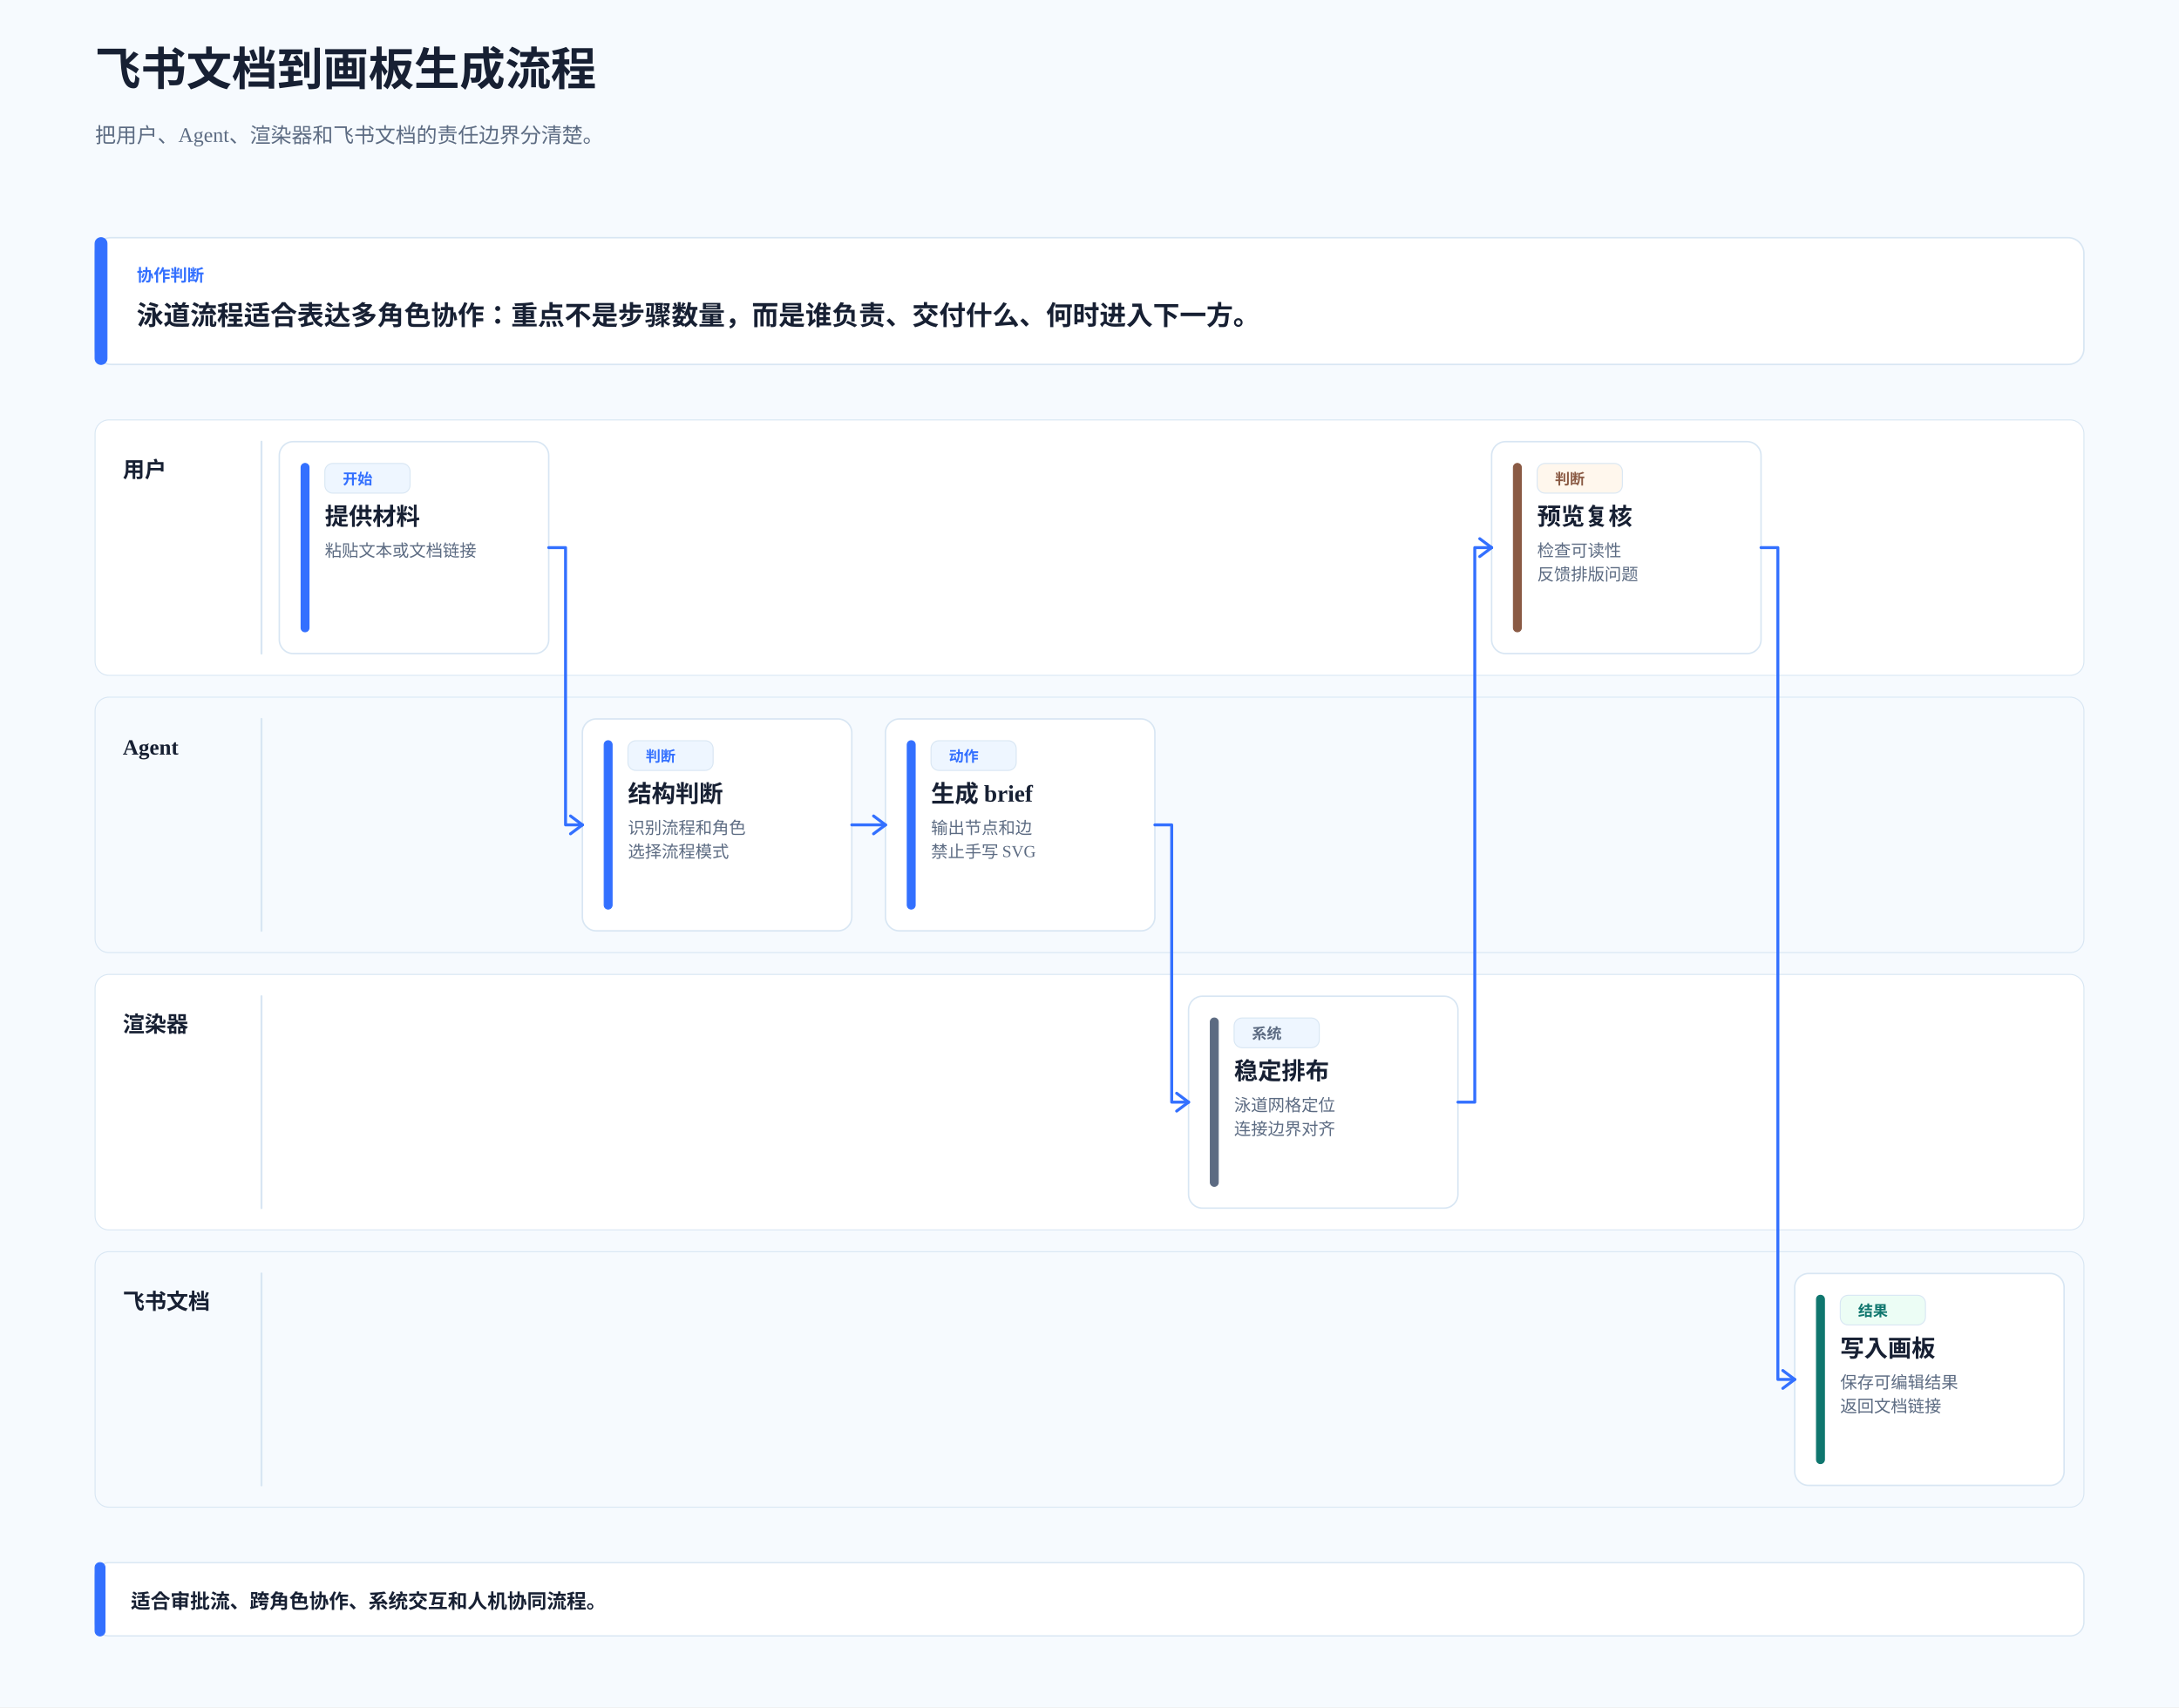
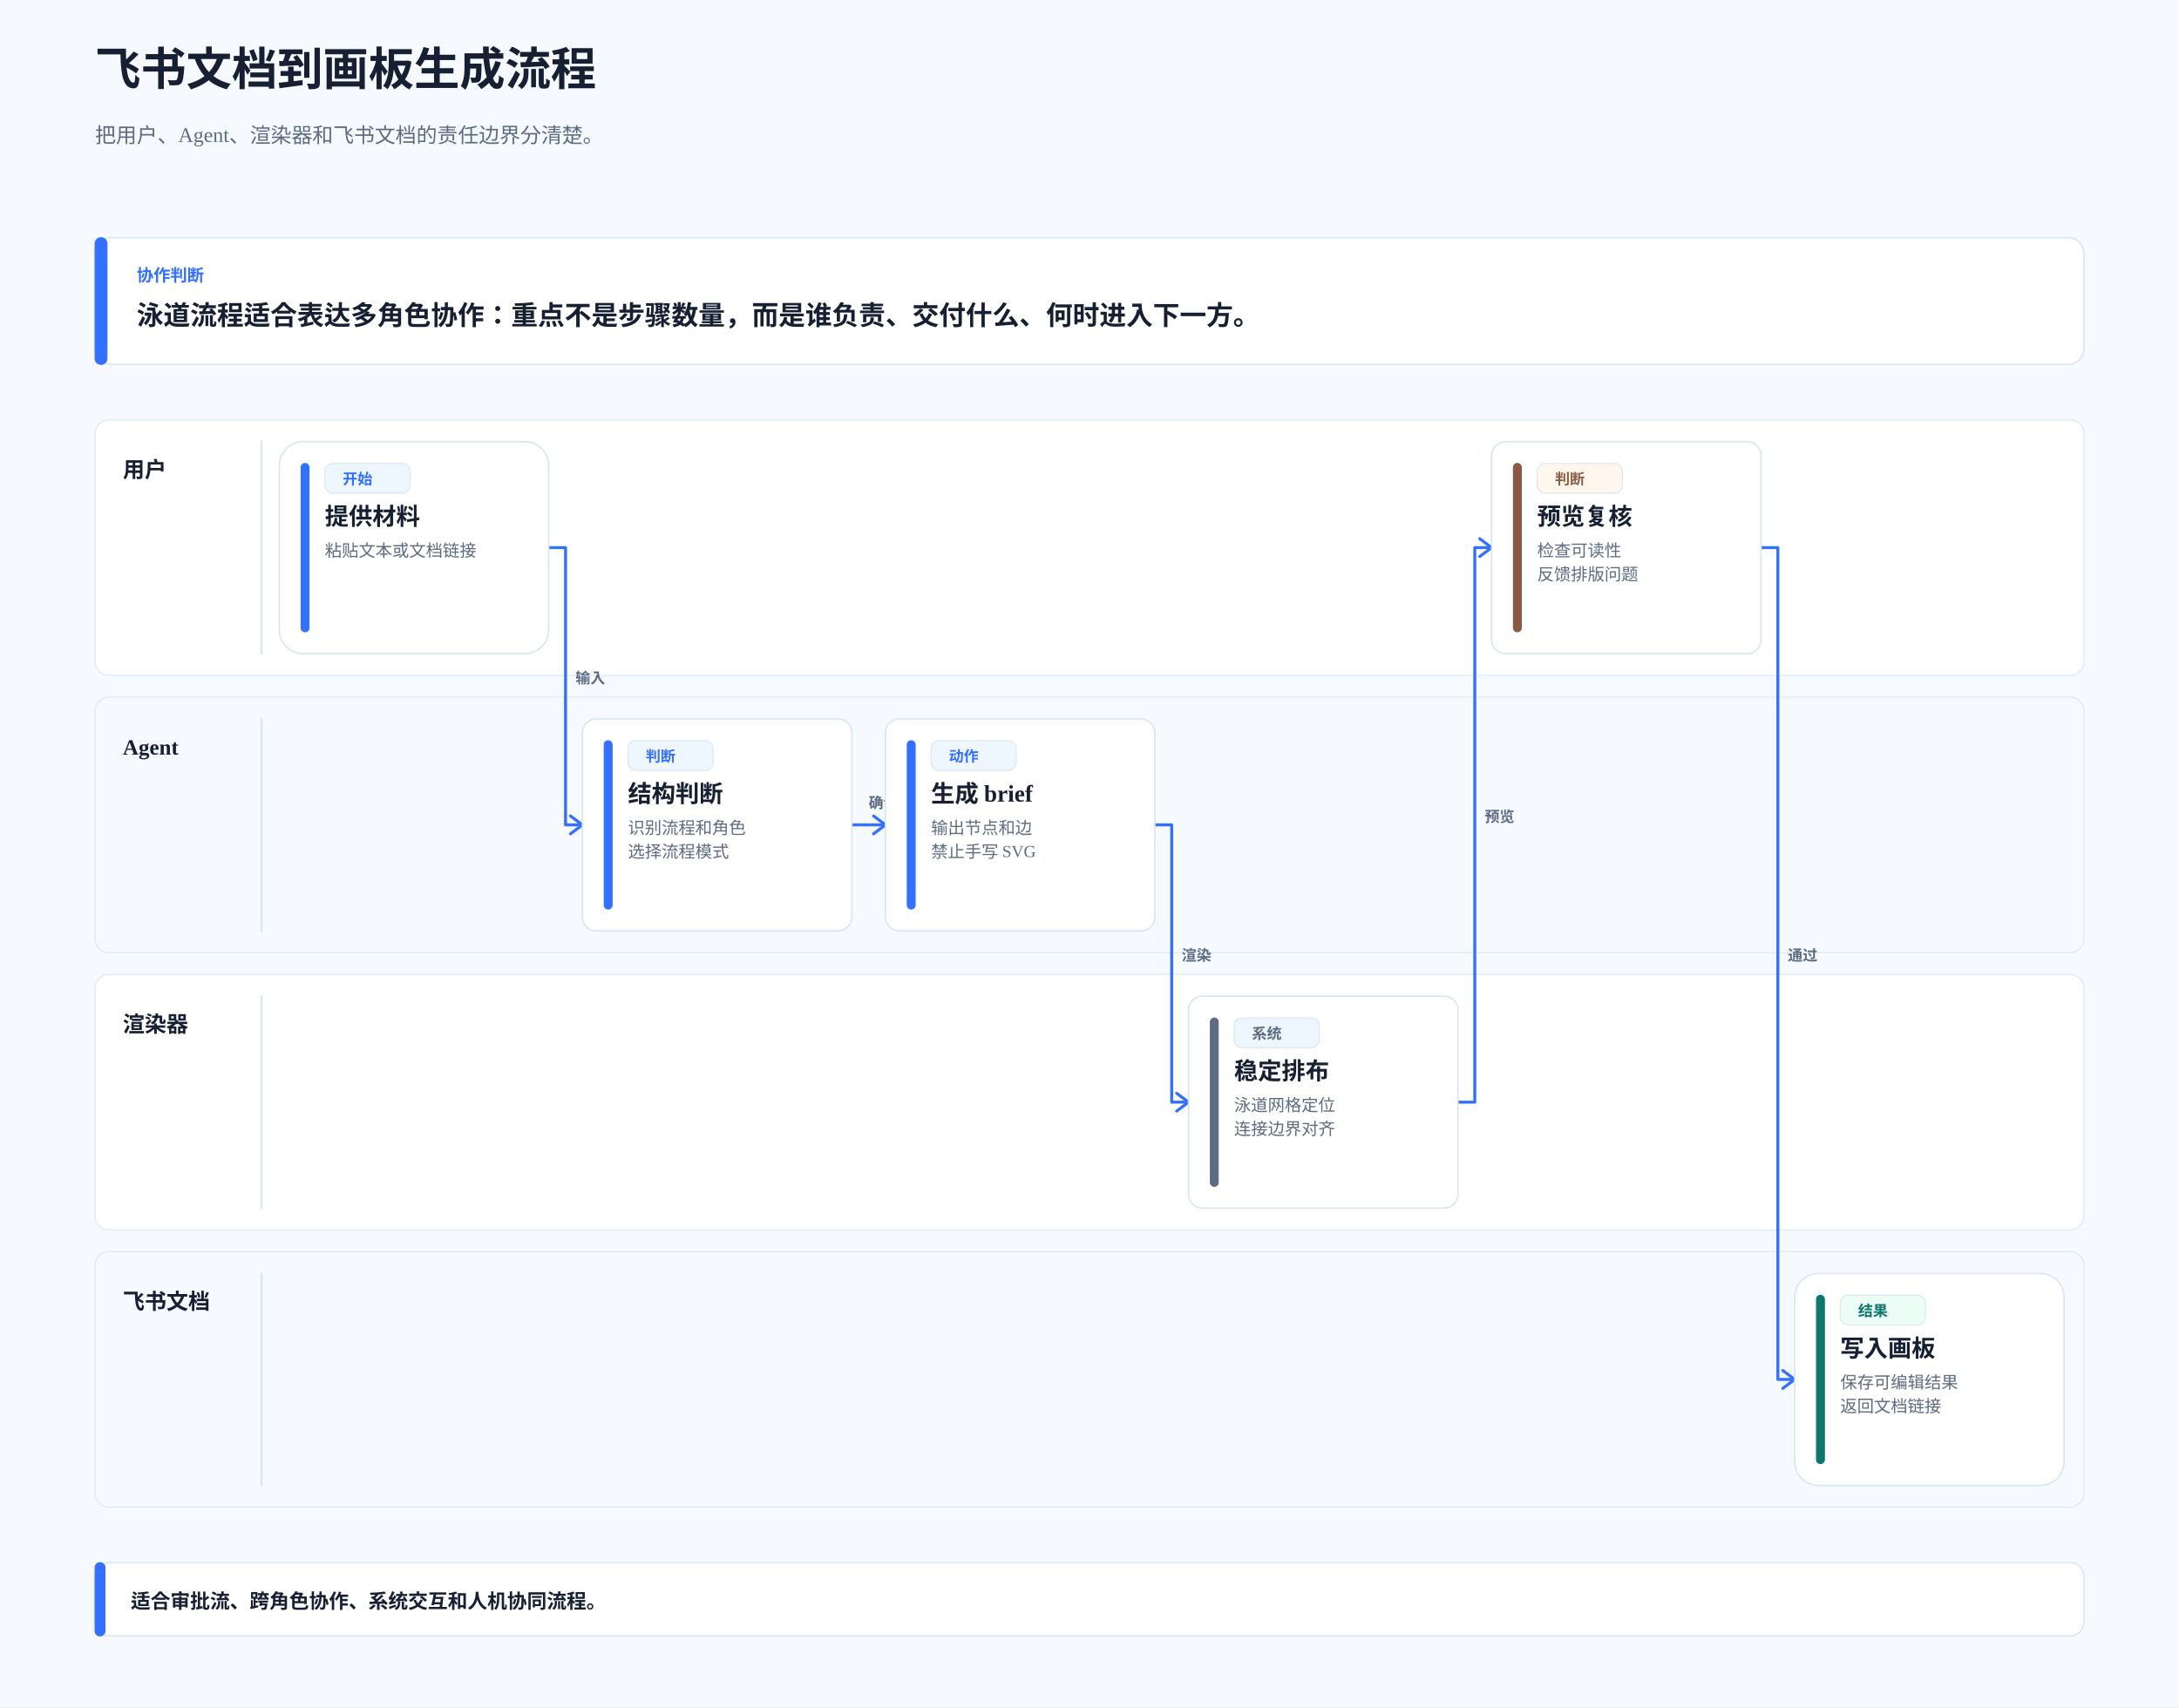
<svg xmlns="http://www.w3.org/2000/svg" width="2200" height="1724" viewBox="0 0 2200 1724" data-layout-engine="v4" data-layout="flow-canvas" data-flow-mode="swimlane-flow">
  <rect x="0" y="0" width="2200" height="1724" rx="0" fill="#F6FAFE" stroke="#F6FAFE" stroke-width="0" />
  <g>
    <g data-v43-block="title" data-block-type="title" data-x="96" data-y="40" data-width="2008" data-height="200" data-column="full">
      <text x="96" y="86" font-size="46" fill="#172033" font-weight="700">
        <tspan x="96" dy="0">飞书文档到画板生成流程</tspan>
      </text>
      <text x="96" y="144" font-size="21" fill="#5C6B82" font-weight="500">
        <tspan x="96" dy="0">把用户、Agent、渲染器和飞书文档的责任边界分清楚。</tspan>
      </text>
    </g>
    <g data-v43-block="statement" data-block-type="statement" data-x="96" data-y="240" data-width="2008" data-height="128" data-column="full">
      <rect x="96" y="240" width="2008" height="128" rx="16" fill="#FFFFFF" stroke="#D8E6F3" stroke-width="1.5" />
      <rect x="96" y="240" width="12" height="128" rx="6" fill="#3370FF" stroke="#3370FF" stroke-width="1" />
      <text x="138" y="284" font-size="17" fill="#3370FF" font-weight="700">
        <tspan x="138" dy="0">协作判断</tspan>
      </text>
      <text x="138" y="328" font-size="27" fill="#172033" font-weight="700">
        <tspan x="138" dy="0">泳道流程适合表达多角色协作：重点不是步骤数量，而是谁负责、交付什么、何时进入下一方。</tspan>
      </text>
    </g>
    <g data-v43-block="flow" data-block-type="swimlane-flow" data-x="96" data-y="424" data-width="2008" data-height="1098" data-column="full">
      <rect x="96" y="424" width="2008" height="258" rx="14" fill="#FFFFFF" stroke="#D8E6F3" stroke-width="1" data-flow-lane="user" />
      <text x="124" y="482" font-size="22" fill="#172033" font-weight="700">
        <tspan x="124" dy="0">用户</tspan>
      </text>
      <line x1="264" y1="446" x2="264" y2="660" stroke="#D8E6F3" stroke-width="2" stroke-linecap="round" />
      <rect x="96" y="704" width="2008" height="258" rx="14" fill="#F6FAFE" stroke="#D8E6F3" stroke-width="1" data-flow-lane="agent" />
      <text x="124" y="762" font-size="22" fill="#172033" font-weight="700">
        <tspan x="124" dy="0">Agent</tspan>
      </text>
      <line x1="264" y1="726" x2="264" y2="940" stroke="#D8E6F3" stroke-width="2" stroke-linecap="round" />
      <rect x="96" y="984" width="2008" height="258" rx="14" fill="#FFFFFF" stroke="#D8E6F3" stroke-width="1" data-flow-lane="renderer" />
      <text x="124" y="1042" font-size="22" fill="#172033" font-weight="700">
        <tspan x="124" dy="0">渲染器</tspan>
      </text>
      <line x1="264" y1="1006" x2="264" y2="1220" stroke="#D8E6F3" stroke-width="2" stroke-linecap="round" />
      <rect x="96" y="1264" width="2008" height="258" rx="14" fill="#F6FAFE" stroke="#D8E6F3" stroke-width="1" data-flow-lane="lark" />
      <text x="124" y="1322" font-size="22" fill="#172033" font-weight="700">
        <tspan x="124" dy="0">飞书文档</tspan>
      </text>
      <line x1="264" y1="1286" x2="264" y2="1500" stroke="#D8E6F3" stroke-width="2" stroke-linecap="round" />
-       <rect x="282" y="446" width="272" height="214" rx="14" fill="#FFFFFF" stroke="#D8E6F3" stroke-width="1.5" data-flow-node="material" />
+       <polyline points="554,553 571,553 571,833 588,833" fill="none" stroke="#3370FF" stroke-width="3" stroke-linecap="round" stroke-linejoin="round" data-flow-edge="material-&gt;structure" data-from="material" data-to="structure" data-start="554,553" data-end="588,833" data-edge-label="输入" />
+       <line x1="588" y1="833" x2="576" y2="824" stroke="#3370FF" stroke-width="3" stroke-linecap="round" />
+       <line x1="588" y1="833" x2="576" y2="842" stroke="#3370FF" stroke-width="3" stroke-linecap="round" />
+       <text x="581" y="690" font-size="15" fill="#5C6B82" font-weight="700" data-flow-edge-label="输入">
+         <tspan x="581" dy="0">输入</tspan>
+       </text>
+       <line x1="860" y1="833" x2="894" y2="833" stroke="#3370FF" stroke-width="3" stroke-linecap="round" data-flow-edge="structure-&gt;brief" data-from="structure" data-to="brief" data-start="860,833" data-end="894,833" data-edge-label="确认" />
+       <line x1="894" y1="833" x2="882" y2="824" stroke="#3370FF" stroke-width="3" stroke-linecap="round" />
+       <line x1="894" y1="833" x2="882" y2="842" stroke="#3370FF" stroke-width="3" stroke-linecap="round" />
+       <text x="877" y="816" font-size="15" fill="#5C6B82" font-weight="700" data-flow-edge-label="确认">
+         <tspan x="877" dy="0">确认</tspan>
+       </text>
+       <polyline points="1166,833 1183,833 1183,1113 1200,1113" fill="none" stroke="#3370FF" stroke-width="3" stroke-linecap="round" stroke-linejoin="round" data-flow-edge="brief-&gt;layout" data-from="brief" data-to="layout" data-start="1166,833" data-end="1200,1113" data-edge-label="渲染" />
+       <line x1="1200" y1="1113" x2="1188" y2="1104" stroke="#3370FF" stroke-width="3" stroke-linecap="round" />
+       <line x1="1200" y1="1113" x2="1188" y2="1122" stroke="#3370FF" stroke-width="3" stroke-linecap="round" />
+       <text x="1193" y="970" font-size="15" fill="#5C6B82" font-weight="700" data-flow-edge-label="渲染">
+         <tspan x="1193" dy="0">渲染</tspan>
+       </text>
+       <polyline points="1472,1113 1489,1113 1489,553 1506,553" fill="none" stroke="#3370FF" stroke-width="3" stroke-linecap="round" stroke-linejoin="round" data-flow-edge="layout-&gt;review" data-from="layout" data-to="review" data-start="1472,1113" data-end="1506,553" data-edge-label="预览" />
+       <line x1="1506" y1="553" x2="1494" y2="544" stroke="#3370FF" stroke-width="3" stroke-linecap="round" />
+       <line x1="1506" y1="553" x2="1494" y2="562" stroke="#3370FF" stroke-width="3" stroke-linecap="round" />
+       <text x="1499" y="830" font-size="15" fill="#5C6B82" font-weight="700" data-flow-edge-label="预览">
+         <tspan x="1499" dy="0">预览</tspan>
+       </text>
+       <polyline points="1778,553 1795,553 1795,1393 1812,1393" fill="none" stroke="#3370FF" stroke-width="3" stroke-linecap="round" stroke-linejoin="round" data-flow-edge="review-&gt;publish" data-from="review" data-to="publish" data-start="1778,553" data-end="1812,1393" data-edge-label="通过" />
+       <line x1="1812" y1="1393" x2="1800" y2="1384" stroke="#3370FF" stroke-width="3" stroke-linecap="round" />
+       <line x1="1812" y1="1393" x2="1800" y2="1402" stroke="#3370FF" stroke-width="3" stroke-linecap="round" />
+       <text x="1805" y="970" font-size="15" fill="#5C6B82" font-weight="700" data-flow-edge-label="通过">
+         <tspan x="1805" dy="0">通过</tspan>
+       </text>
+       <rect x="282" y="446" width="272" height="214" rx="24" fill="#FFFFFF" stroke="#D8E6F3" stroke-width="1.5" data-flow-node="material" data-node-x="282" data-node-y="446" data-node-width="272" data-node-height="214" data-node-type="start" />
      <rect x="304" y="468" width="8" height="170" rx="4" fill="#3370FF" stroke="#3370FF" stroke-width="1" />
      <rect x="328" y="468" width="86" height="30" rx="8" fill="#EEF6FF" stroke="#D8E6F3" stroke-width="1" />
      <text x="346" y="489" font-size="15" fill="#3370FF" font-weight="700">
        <tspan x="346" dy="0">开始</tspan>
      </text>
      <text x="328" y="530" font-size="24" fill="#172033" font-weight="700">
        <tspan x="328" dy="0">提供材料</tspan>
      </text>
      <text x="328" y="562" font-size="17" fill="#5C6B82" font-weight="500">
        <tspan x="328" dy="0">粘贴文本或文档链接</tspan>
      </text>
-       <rect x="588" y="726" width="272" height="214" rx="14" fill="#FFFFFF" stroke="#D8E6F3" stroke-width="1.5" data-flow-node="structure" />
+       <rect x="588" y="726" width="272" height="214" rx="14" fill="#FFFFFF" stroke="#D8E6F3" stroke-width="1.5" data-flow-node="structure" data-node-x="588" data-node-y="726" data-node-width="272" data-node-height="214" data-node-type="decision" />
      <rect x="610" y="748" width="8" height="170" rx="4" fill="#3370FF" stroke="#3370FF" stroke-width="1" />
      <rect x="634" y="748" width="86" height="30" rx="8" fill="#EEF6FF" stroke="#D8E6F3" stroke-width="1" />
      <text x="652" y="769" font-size="15" fill="#3370FF" font-weight="700">
        <tspan x="652" dy="0">判断</tspan>
      </text>
      <text x="634" y="810" font-size="24" fill="#172033" font-weight="700">
        <tspan x="634" dy="0">结构判断</tspan>
      </text>
      <text x="634" y="842" font-size="17" fill="#5C6B82" font-weight="500">
        <tspan x="634" dy="0">识别流程和角色</tspan>
        <tspan x="634" dy="24">选择流程模式</tspan>
      </text>
-       <rect x="894" y="726" width="272" height="214" rx="14" fill="#FFFFFF" stroke="#D8E6F3" stroke-width="1.5" data-flow-node="brief" />
+       <rect x="894" y="726" width="272" height="214" rx="14" fill="#FFFFFF" stroke="#D8E6F3" stroke-width="1.5" data-flow-node="brief" data-node-x="894" data-node-y="726" data-node-width="272" data-node-height="214" data-node-type="action" />
      <rect x="916" y="748" width="8" height="170" rx="4" fill="#3370FF" stroke="#3370FF" stroke-width="1" />
      <rect x="940" y="748" width="86" height="30" rx="8" fill="#EEF6FF" stroke="#D8E6F3" stroke-width="1" />
      <text x="958" y="769" font-size="15" fill="#3370FF" font-weight="700">
        <tspan x="958" dy="0">动作</tspan>
      </text>
      <text x="940" y="810" font-size="24" fill="#172033" font-weight="700">
        <tspan x="940" dy="0">生成 brief</tspan>
      </text>
      <text x="940" y="842" font-size="17" fill="#5C6B82" font-weight="500">
        <tspan x="940" dy="0">输出节点和边</tspan>
        <tspan x="940" dy="24">禁止手写 SVG</tspan>
      </text>
-       <rect x="1200" y="1006" width="272" height="214" rx="14" fill="#FFFFFF" stroke="#D8E6F3" stroke-width="1.5" data-flow-node="layout" />
+       <rect x="1200" y="1006" width="272" height="214" rx="14" fill="#FFFFFF" stroke="#D8E6F3" stroke-width="1.5" data-flow-node="layout" data-node-x="1200" data-node-y="1006" data-node-width="272" data-node-height="214" data-node-type="system" />
      <rect x="1222" y="1028" width="8" height="170" rx="4" fill="#5C6B82" stroke="#5C6B82" stroke-width="1" />
      <rect x="1246" y="1028" width="86" height="30" rx="8" fill="#EEF6FF" stroke="#D8E6F3" stroke-width="1" />
      <text x="1264" y="1049" font-size="15" fill="#5C6B82" font-weight="700">
        <tspan x="1264" dy="0">系统</tspan>
      </text>
      <text x="1246" y="1090" font-size="24" fill="#172033" font-weight="700">
        <tspan x="1246" dy="0">稳定排布</tspan>
      </text>
      <text x="1246" y="1122" font-size="17" fill="#5C6B82" font-weight="500">
        <tspan x="1246" dy="0">泳道网格定位</tspan>
        <tspan x="1246" dy="24">连接边界对齐</tspan>
      </text>
-       <rect x="1506" y="446" width="272" height="214" rx="14" fill="#FFFFFF" stroke="#D8E6F3" stroke-width="1.5" data-flow-node="review" />
+       <rect x="1506" y="446" width="272" height="214" rx="14" fill="#FFFFFF" stroke="#D8E6F3" stroke-width="1.5" data-flow-node="review" data-node-x="1506" data-node-y="446" data-node-width="272" data-node-height="214" data-node-type="decision" />
      <rect x="1528" y="468" width="8" height="170" rx="4" fill="#8A5A44" stroke="#8A5A44" stroke-width="1" />
      <rect x="1552" y="468" width="86" height="30" rx="8" fill="#FFF7ED" stroke="#D8E6F3" stroke-width="1" />
      <text x="1570" y="489" font-size="15" fill="#8A5A44" font-weight="700">
        <tspan x="1570" dy="0">判断</tspan>
      </text>
      <text x="1552" y="530" font-size="24" fill="#172033" font-weight="700">
        <tspan x="1552" dy="0">预览复核</tspan>
      </text>
      <text x="1552" y="562" font-size="17" fill="#5C6B82" font-weight="500">
        <tspan x="1552" dy="0">检查可读性</tspan>
        <tspan x="1552" dy="24">反馈排版问题</tspan>
      </text>
-       <rect x="1812" y="1286" width="272" height="214" rx="14" fill="#FFFFFF" stroke="#D8E6F3" stroke-width="1.5" data-flow-node="publish" />
+       <rect x="1812" y="1286" width="272" height="214" rx="24" fill="#FFFFFF" stroke="#D8E6F3" stroke-width="1.5" data-flow-node="publish" data-node-x="1812" data-node-y="1286" data-node-width="272" data-node-height="214" data-node-type="result" />
      <rect x="1834" y="1308" width="8" height="170" rx="4" fill="#0F766E" stroke="#0F766E" stroke-width="1" />
      <rect x="1858" y="1308" width="86" height="30" rx="8" fill="#ECFDF5" stroke="#D8E6F3" stroke-width="1" />
      <text x="1876" y="1329" font-size="15" fill="#0F766E" font-weight="700">
        <tspan x="1876" dy="0">结果</tspan>
      </text>
      <text x="1858" y="1370" font-size="24" fill="#172033" font-weight="700">
        <tspan x="1858" dy="0">写入画板</tspan>
      </text>
      <text x="1858" y="1402" font-size="17" fill="#5C6B82" font-weight="500">
        <tspan x="1858" dy="0">保存可编辑结果</tspan>
        <tspan x="1858" dy="24">返回文档链接</tspan>
      </text>
-       <polyline points="554,553 571,553 571,833 588,833" fill="none" stroke="#3370FF" stroke-width="3" stroke-linecap="round" stroke-linejoin="round" data-flow-edge="material-&gt;structure" data-from="material" data-to="structure" data-start="554,553" data-end="588,833" />
-       <line x1="588" y1="833" x2="576" y2="824" stroke="#3370FF" stroke-width="3" stroke-linecap="round" />
-       <line x1="588" y1="833" x2="576" y2="842" stroke="#3370FF" stroke-width="3" stroke-linecap="round" />
-       <line x1="860" y1="833" x2="894" y2="833" stroke="#3370FF" stroke-width="3" stroke-linecap="round" data-flow-edge="structure-&gt;brief" data-from="structure" data-to="brief" data-start="860,833" data-end="894,833" />
-       <line x1="894" y1="833" x2="882" y2="824" stroke="#3370FF" stroke-width="3" stroke-linecap="round" />
-       <line x1="894" y1="833" x2="882" y2="842" stroke="#3370FF" stroke-width="3" stroke-linecap="round" />
-       <polyline points="1166,833 1183,833 1183,1113 1200,1113" fill="none" stroke="#3370FF" stroke-width="3" stroke-linecap="round" stroke-linejoin="round" data-flow-edge="brief-&gt;layout" data-from="brief" data-to="layout" data-start="1166,833" data-end="1200,1113" />
-       <line x1="1200" y1="1113" x2="1188" y2="1104" stroke="#3370FF" stroke-width="3" stroke-linecap="round" />
-       <line x1="1200" y1="1113" x2="1188" y2="1122" stroke="#3370FF" stroke-width="3" stroke-linecap="round" />
-       <polyline points="1472,1113 1489,1113 1489,553 1506,553" fill="none" stroke="#3370FF" stroke-width="3" stroke-linecap="round" stroke-linejoin="round" data-flow-edge="layout-&gt;review" data-from="layout" data-to="review" data-start="1472,1113" data-end="1506,553" />
-       <line x1="1506" y1="553" x2="1494" y2="544" stroke="#3370FF" stroke-width="3" stroke-linecap="round" />
-       <line x1="1506" y1="553" x2="1494" y2="562" stroke="#3370FF" stroke-width="3" stroke-linecap="round" />
-       <polyline points="1778,553 1795,553 1795,1393 1812,1393" fill="none" stroke="#3370FF" stroke-width="3" stroke-linecap="round" stroke-linejoin="round" data-flow-edge="review-&gt;publish" data-from="review" data-to="publish" data-start="1778,553" data-end="1812,1393" />
-       <line x1="1812" y1="1393" x2="1800" y2="1384" stroke="#3370FF" stroke-width="3" stroke-linecap="round" />
-       <line x1="1812" y1="1393" x2="1800" y2="1402" stroke="#3370FF" stroke-width="3" stroke-linecap="round" />
    </g>
    <g data-v43-block="footer" data-block-type="footer" data-x="96" data-y="1578" data-width="2008" data-height="74" data-column="full">
      <rect x="96" y="1578" width="2008" height="74" rx="14" fill="#FFFFFF" stroke="#D8E6F3" stroke-width="1.3" />
      <rect x="96" y="1578" width="10" height="74" rx="5" fill="#3370FF" stroke="#3370FF" stroke-width="1" />
      <text x="132" y="1624" font-size="20" fill="#172033" font-weight="700">
        <tspan x="132" dy="0">适合审批流、跨角色协作、系统交互和人机协同流程。</tspan>
      </text>
    </g>
  </g>
</svg>
